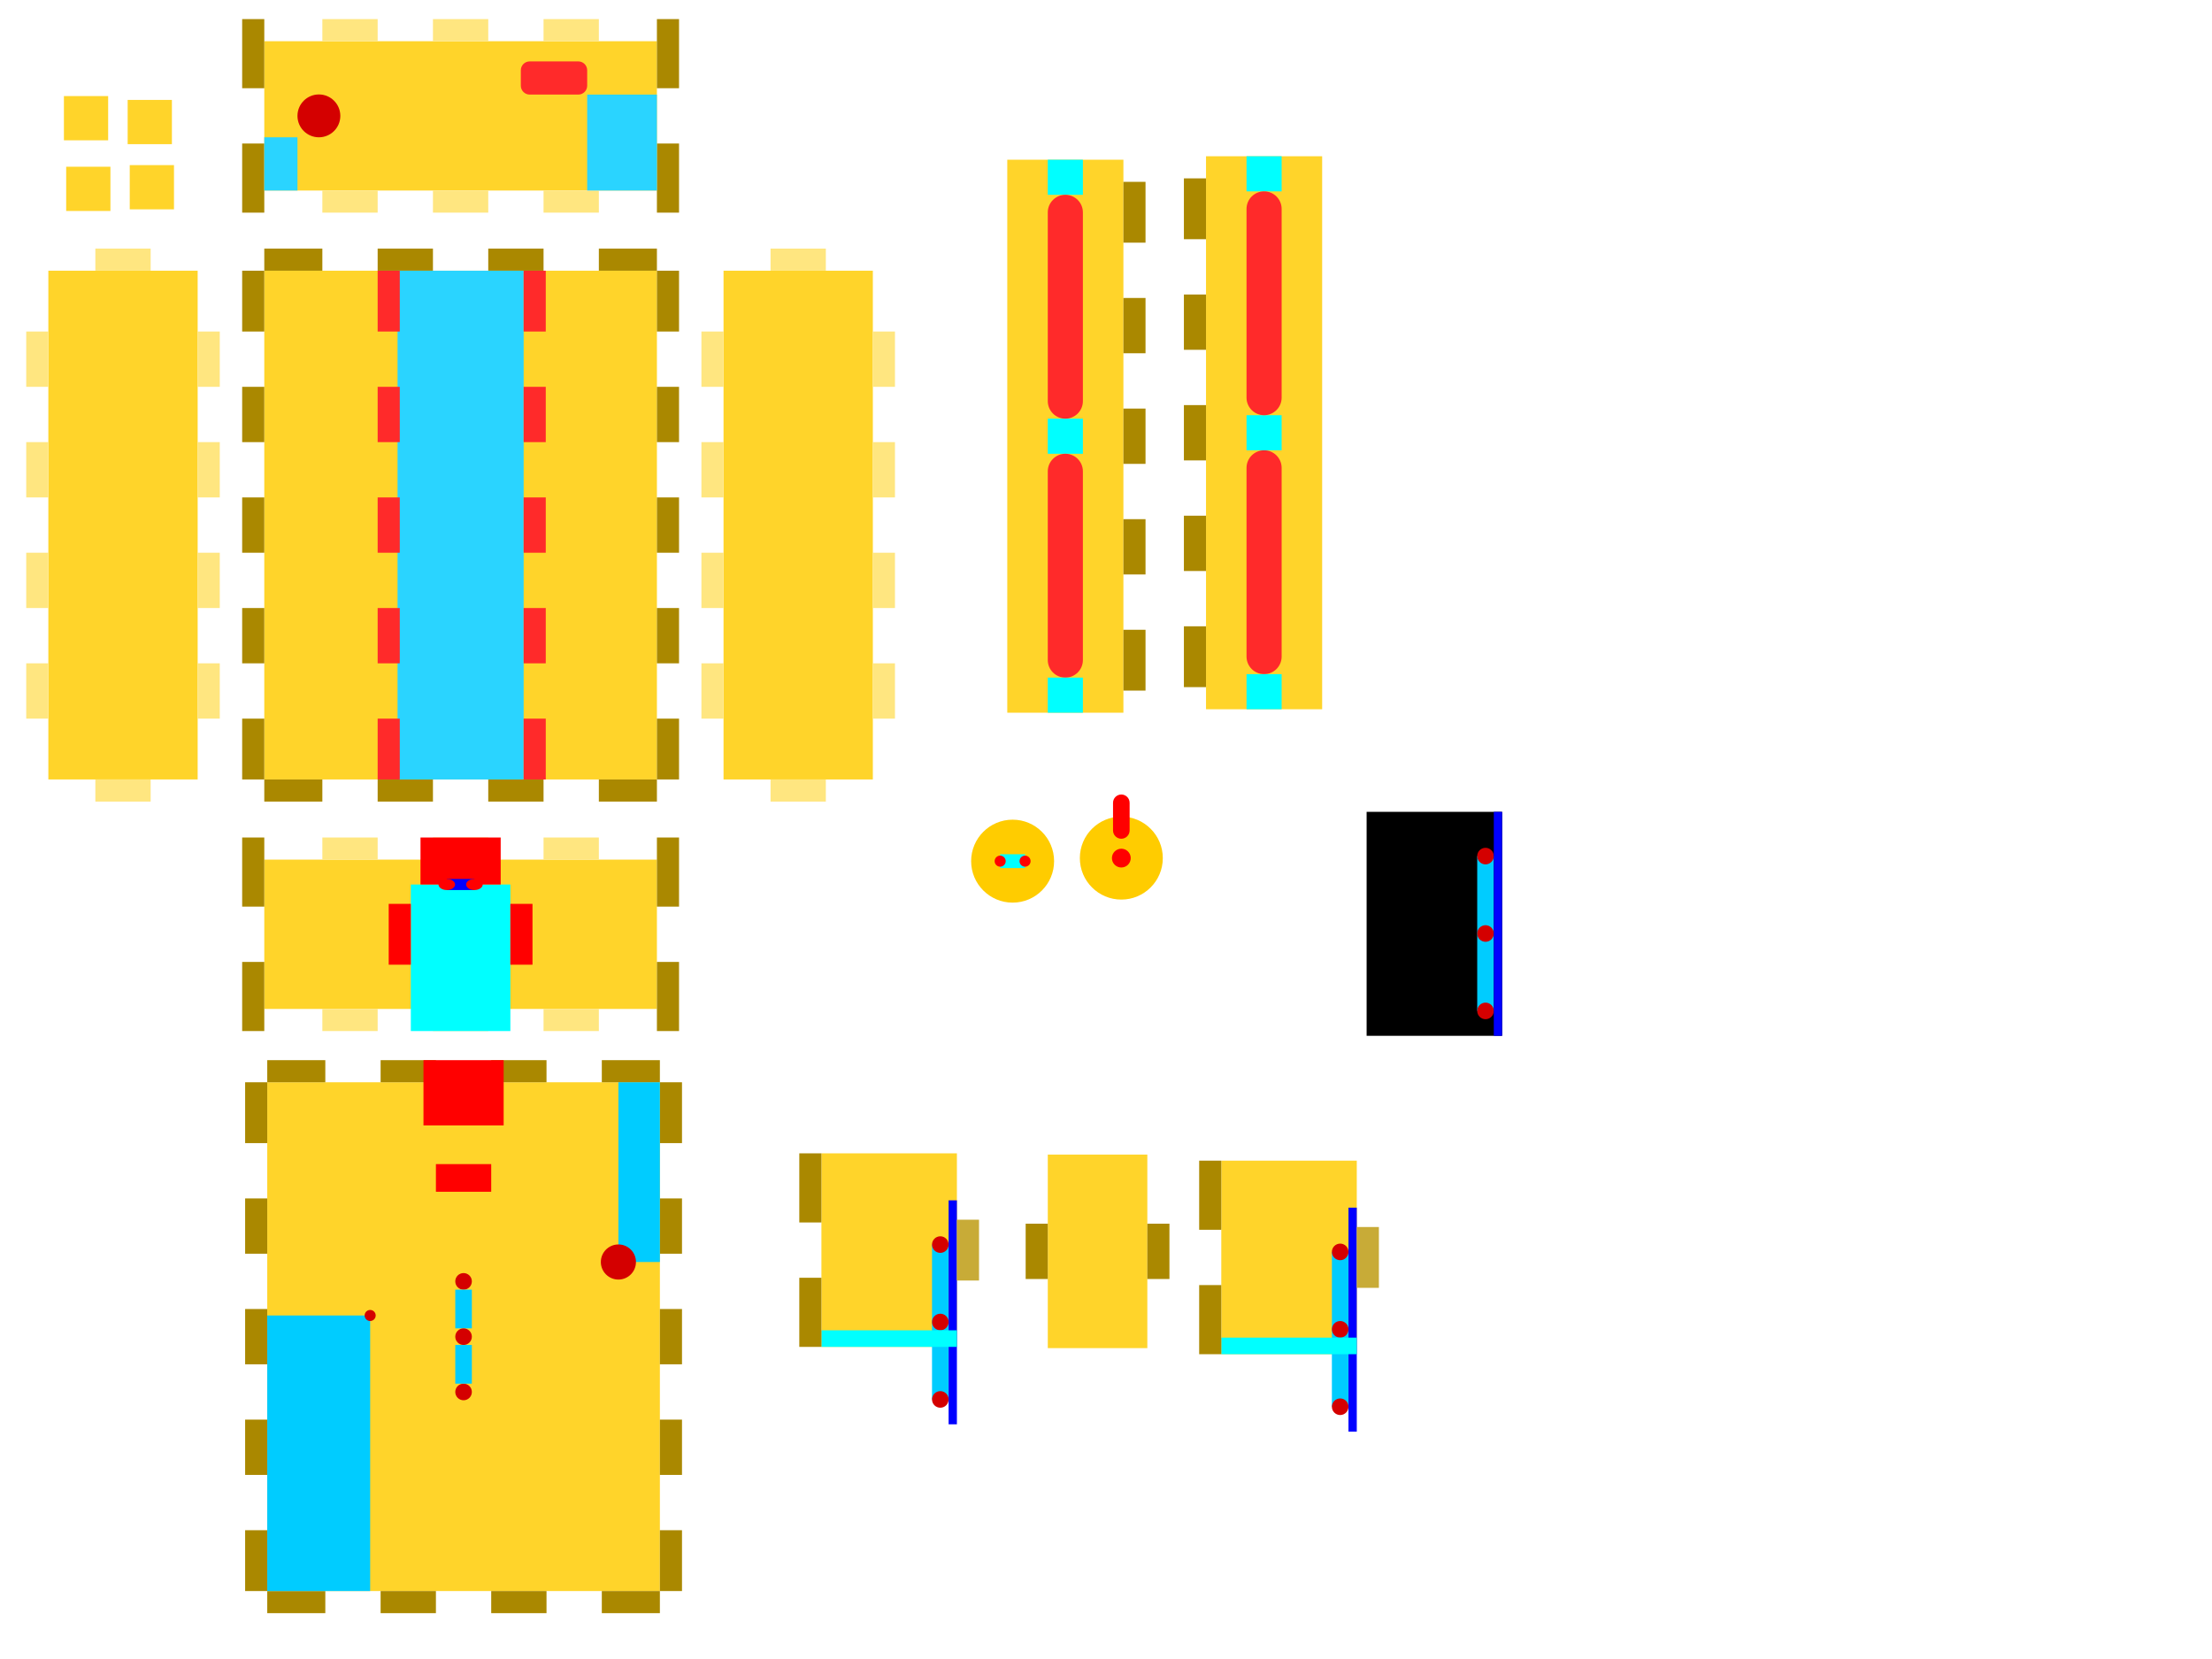
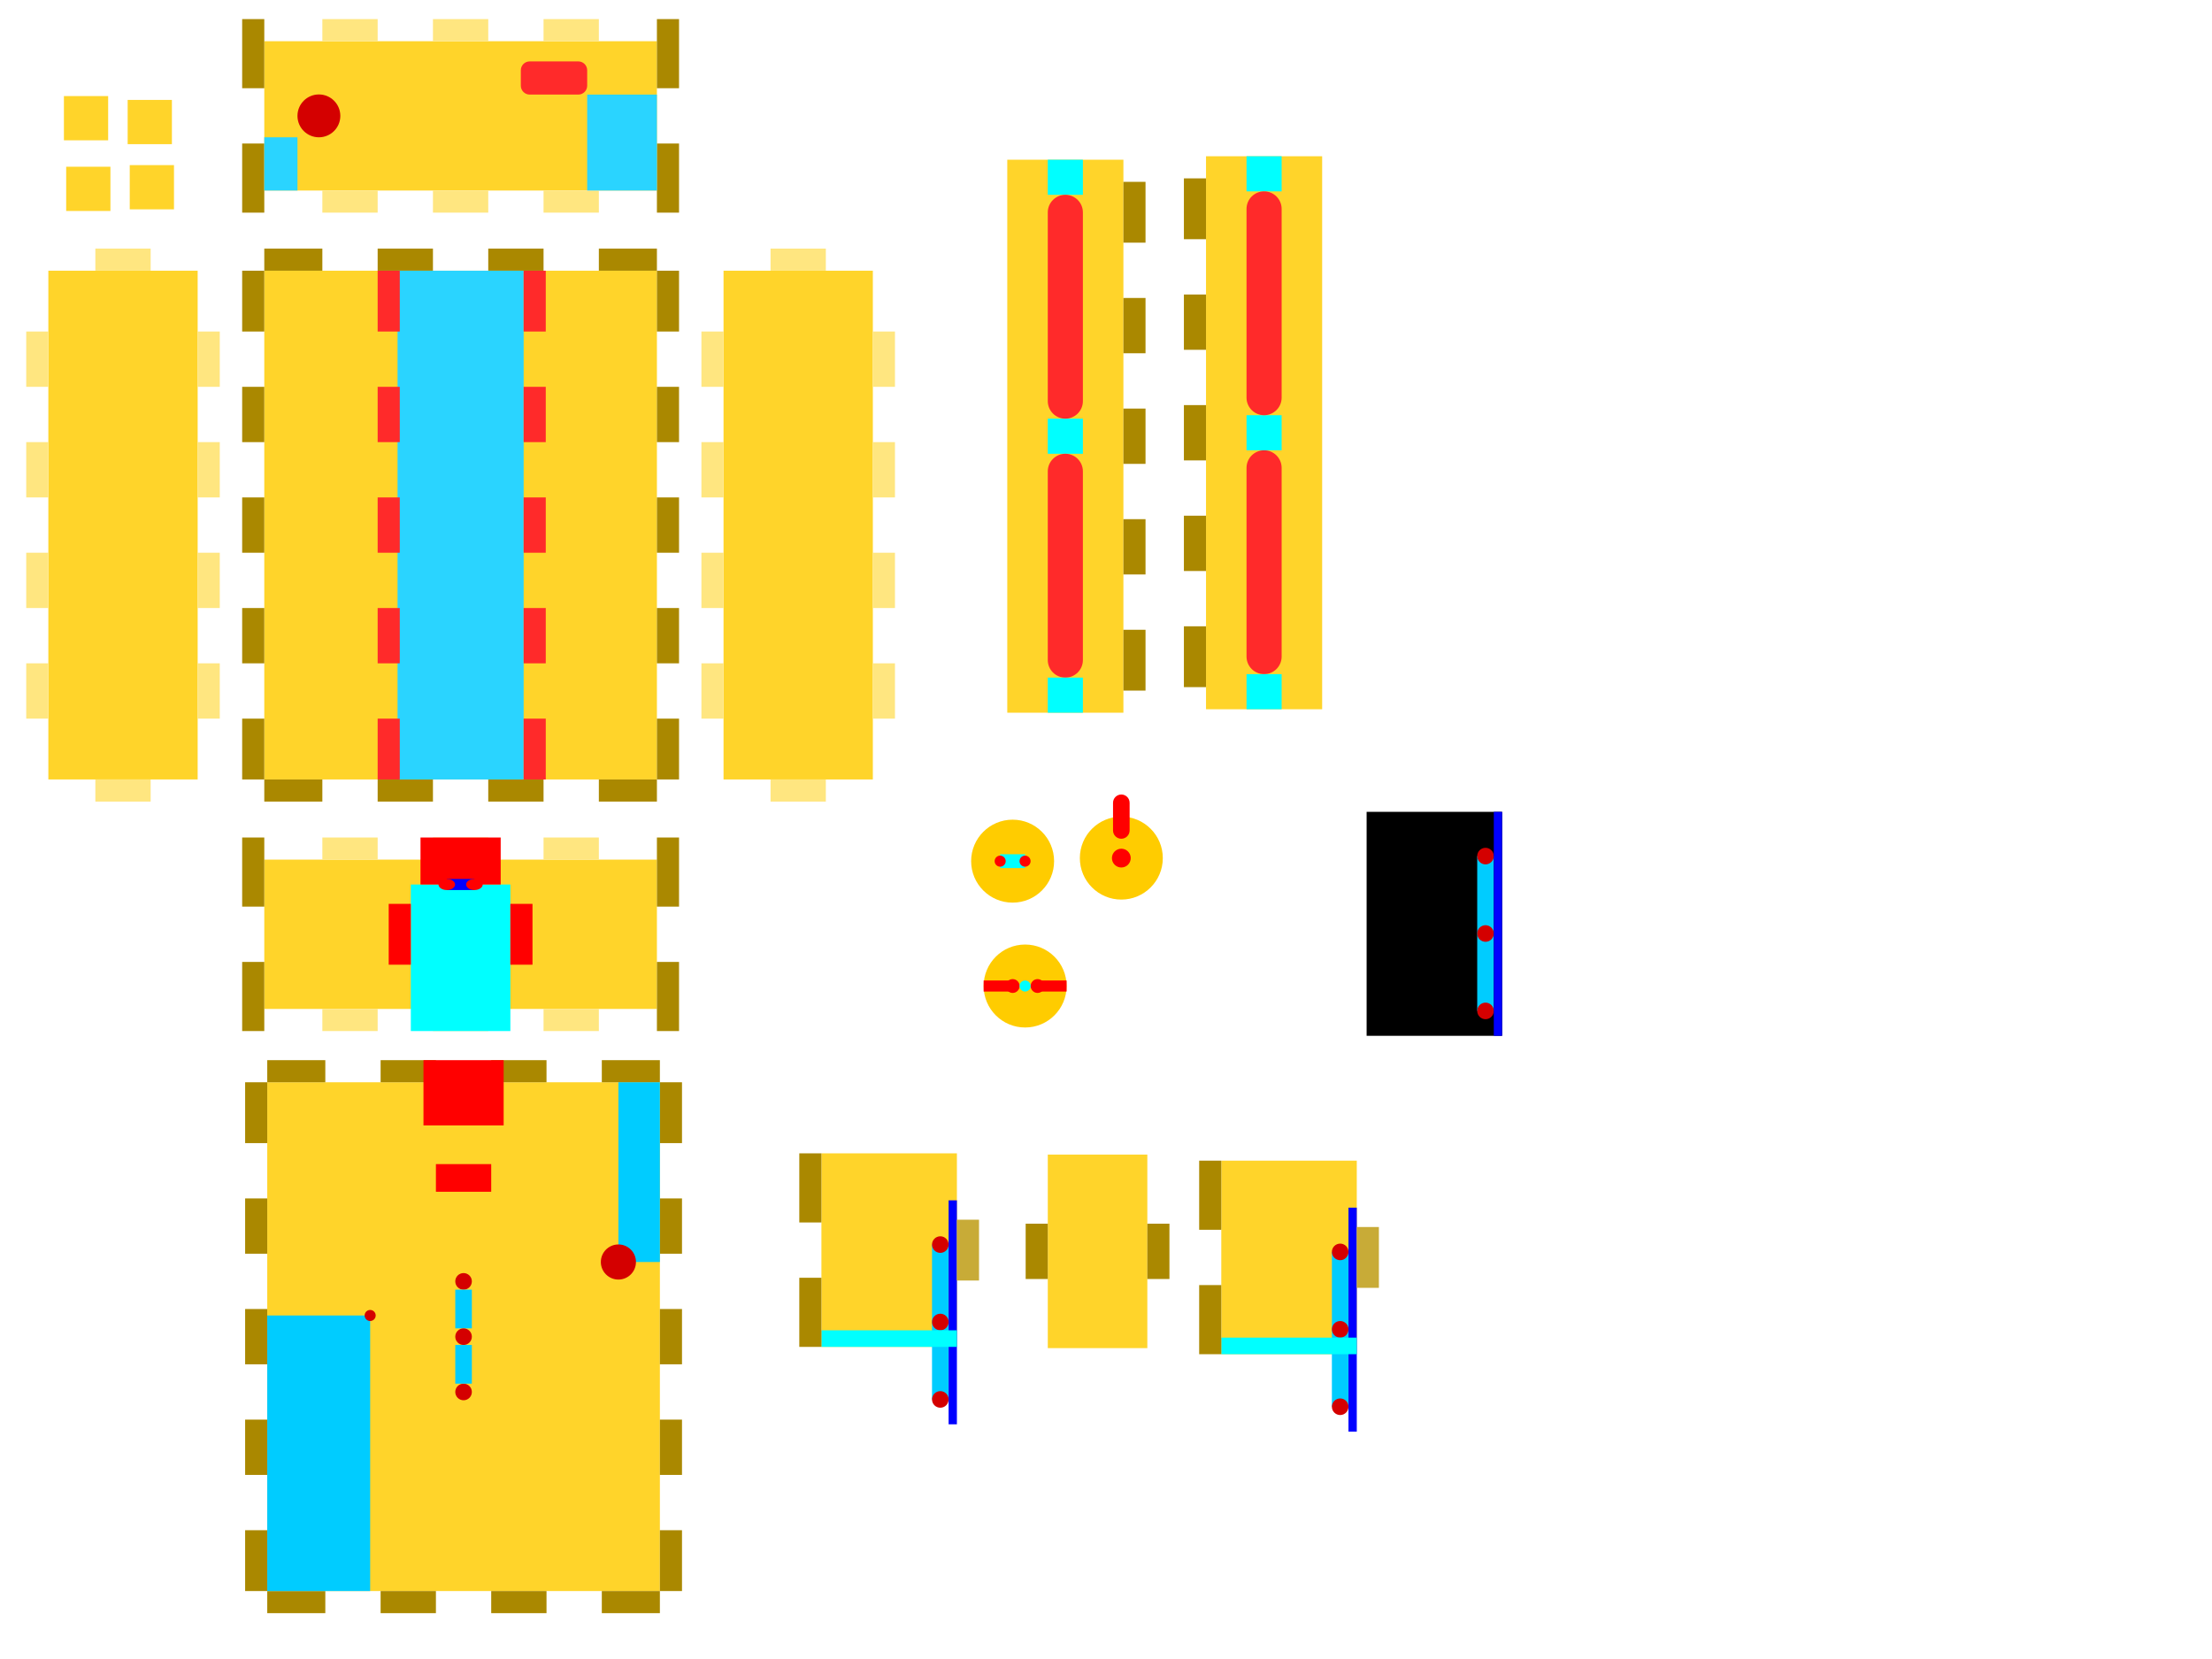
<svg xmlns="http://www.w3.org/2000/svg" width="400mm" height="300mm" viewBox="0 0 400 300" version="1.1" id="svg8">
  <defs id="defs2" />
  <g id="layer1">
    <rect style="fill:#000000;stroke:none;stroke-width:0.265" id="rect2594-6" width="24.5" height="40.5" x="247.128" y="146.807" />
    <rect style="fill:#ffd42a;stroke:none;stroke-width:0.265" id="rect857" width="8" height="8" x="23.085" y="18.068" />
    <rect style="fill:#ffd42a;stroke:none;stroke-width:0.265" id="rect857-5" width="8" height="8" x="11.558" y="17.372" />
    <rect style="fill:#ffd42a;stroke:none;stroke-width:0.265" id="rect857-51" width="8" height="8" x="11.968" y="30.151" />
    <rect style="fill:#ffd42a;stroke:none;stroke-width:0.265" id="rect857-7" width="8" height="8" x="23.462" y="29.857" />
    <g id="g1679" transform="translate(45.5233,-17.48716)">
      <rect style="fill:#ffd42a;stroke:none;stroke-width:0.265" id="rect835-6" width="27" height="71" x="-51.94" y="2.268" transform="rotate(-90)" />
      <rect style="fill:#ffe680;stroke:none;stroke-width:0.265" id="rect897-6-8" width="4" height="10" x="-55.94" y="52.768" transform="rotate(-90)" />
      <rect style="fill:#ffe680;stroke:none;stroke-width:0.265" id="rect897-6-6-8" width="4" height="10" x="-55.94" y="32.768" transform="rotate(-90)" />
      <rect style="fill:#ffe680;stroke:none;stroke-width:0.265" id="rect897-6-7-0" width="4" height="10" x="-55.94" y="12.768" transform="rotate(-90)" />
      <rect style="fill:#aa8800;stroke:none;stroke-width:0.265" id="rect897-47" width="4" height="12.5" x="73.268" y="43.44" />
      <rect style="fill:#aa8800;stroke:none;stroke-width:0.265" id="rect897-8-82" width="4" height="12.5" x="73.268" y="20.94" />
      <rect style="fill:#ffe680;stroke:none;stroke-width:0.265" id="rect897-6-8-0" width="4" height="10" x="-24.94" y="52.768" transform="rotate(-90)" />
      <rect style="fill:#ffe680;stroke:none;stroke-width:0.265" id="rect897-6-6-8-7" width="4" height="10" x="-24.94" y="32.768" transform="rotate(-90)" />
      <rect style="fill:#ffe680;stroke:none;stroke-width:0.265" id="rect897-6-7-0-0" width="4" height="10" x="-24.94" y="12.768" transform="rotate(-90)" />
      <rect style="fill:#aa8800;stroke:none;stroke-width:0.265" id="rect897-47-6" width="4" height="12.5" x="-1.732" y="43.44" />
      <rect style="fill:#aa8800;stroke:none;stroke-width:0.265" id="rect897-8-82-0" width="4" height="12.5" x="-1.732" y="20.94" />
    </g>
    <rect style="fill:#ffd42a;stroke:none;stroke-width:0.265" id="rect833" width="71" height="92" x="47.791" y="48.951" />
    <rect style="fill:#aa8800;stroke:none;stroke-width:0.265" id="rect897" width="4" height="11" x="118.791" y="129.951" />
    <rect style="fill:#aa8800;stroke:none;stroke-width:0.265" id="rect897-8" width="4" height="10" x="118.791" y="109.951" />
    <rect style="fill:#aa8800;stroke:none;stroke-width:0.265" id="rect897-4" width="4" height="10" x="118.791" y="89.951" />
    <rect style="fill:#aa8800;stroke:none;stroke-width:0.265" id="rect897-8-8" width="4" height="10" x="118.791" y="69.951" />
    <rect style="fill:#aa8800;stroke:none;stroke-width:0.265" id="rect897-0" width="4" height="10.5" x="-48.951" y="108.291" transform="rotate(-90)" />
    <rect style="fill:#aa8800;stroke:none;stroke-width:0.265" id="rect897-8-73" width="4" height="10" x="-48.951" y="88.291" transform="rotate(-90)" />
    <rect style="fill:#aa8800;stroke:none;stroke-width:0.265" id="rect897-4-2" width="4" height="10" x="-48.951" y="68.291" transform="rotate(-90)" />
    <rect style="fill:#aa8800;stroke:none;stroke-width:0.265" id="rect897-8-8-2" width="4" height="10.5" x="-48.951" y="47.791" transform="rotate(-90)" />
    <rect style="fill:#aa8800;stroke:none;stroke-width:0.265" id="rect897-88" width="4" height="11" x="118.791" y="48.951" />
    <rect style="fill:#aa8800;stroke:none;stroke-width:0.265" id="rect897-2" width="4" height="11" x="43.791" y="129.951" />
    <rect style="fill:#aa8800;stroke:none;stroke-width:0.265" id="rect897-8-1" width="4" height="10" x="43.791" y="109.951" />
    <rect style="fill:#aa8800;stroke:none;stroke-width:0.265" id="rect897-4-4" width="4" height="10" x="43.791" y="89.951" />
    <rect style="fill:#aa8800;stroke:none;stroke-width:0.265" id="rect897-8-8-1" width="4" height="10" x="43.791" y="69.951" />
    <rect style="fill:#aa8800;stroke:none;stroke-width:0.265" id="rect897-88-6" width="4" height="11" x="43.791" y="48.951" />
    <rect style="fill:#aa8800;stroke:none;stroke-width:0.265" id="rect897-0-4-3" width="4" height="10.5" x="-144.951" y="108.291" transform="rotate(-90)" />
    <rect style="fill:#aa8800;stroke:none;stroke-width:0.265" id="rect897-8-73-9-2" width="4" height="10" x="-144.951" y="88.291" transform="rotate(-90)" />
    <rect style="fill:#aa8800;stroke:none;stroke-width:0.265" id="rect897-4-2-5-6" width="4" height="10" x="-144.951" y="68.291" transform="rotate(-90)" />
    <rect style="fill:#aa8800;stroke:none;stroke-width:0.265" id="rect897-8-8-2-4-6" width="4" height="10.5" x="-144.951" y="47.791" transform="rotate(-90)" />
    <g id="g1692" transform="translate(45.5233,3.507724)">
      <rect style="fill:#ffd42a;stroke:none;stroke-width:0.265" id="rect835-6-2" width="27" height="71" x="-178.94" y="2.268" transform="rotate(-90)" />
      <rect style="fill:#ffe680;stroke:none;stroke-width:0.265" id="rect897-6-8-2" width="4" height="10" x="-182.94" y="52.768" transform="rotate(-90)" />
      <rect style="fill:#ffe680;stroke:none;stroke-width:0.265" id="rect897-6-6-8-5" width="4" height="10" x="-182.94" y="32.768" transform="rotate(-90)" />
      <rect style="fill:#ffe680;stroke:none;stroke-width:0.265" id="rect897-6-7-0-9" width="4" height="10" x="-182.94" y="12.768" transform="rotate(-90)" />
      <rect style="fill:#aa8800;stroke:none;stroke-width:0.265" id="rect897-47-68" width="4" height="12.5" x="73.268" y="170.44" />
      <rect style="fill:#aa8800;stroke:none;stroke-width:0.265" id="rect897-8-82-3" width="4" height="12.5" x="73.268" y="147.94" />
      <rect style="fill:#ffe680;stroke:none;stroke-width:0.265" id="rect897-6-8-0-6" width="4" height="10" x="-151.94" y="52.768" transform="rotate(-90)" />
      <rect style="fill:#ffe680;stroke:none;stroke-width:0.265" id="rect897-6-6-8-7-2" width="4" height="10" x="-151.94" y="32.768" transform="rotate(-90)" />
      <rect style="fill:#ffe680;stroke:none;stroke-width:0.265" id="rect897-6-7-0-0-8" width="4" height="10" x="-151.94" y="12.768" transform="rotate(-90)" />
      <rect style="fill:#aa8800;stroke:none;stroke-width:0.265" id="rect897-47-6-5" width="4" height="12.5" x="-1.732" y="170.44" />
      <rect style="fill:#aa8800;stroke:none;stroke-width:0.265" id="rect897-8-82-0-8" width="4" height="12.5" x="-1.732" y="147.94" />
    </g>
    <g id="g1666" transform="translate(37.47526,-6.989716)">
      <rect style="fill:#ffd42a;stroke:none;stroke-width:0.265" id="rect835-5" width="27" height="92" x="-28.732" y="55.94" />
      <rect style="fill:#ffe680;stroke:none;stroke-width:0.265" id="rect897-6-4" width="4" height="10" x="-1.732" y="126.94" />
      <rect style="fill:#ffe680;stroke:none;stroke-width:0.265" id="rect897-6-6-9" width="4" height="10" x="-1.732" y="106.94" />
      <rect style="fill:#ffe680;stroke:none;stroke-width:0.265" id="rect897-6-7-5" width="4" height="10" x="-1.732" y="86.94" />
      <rect style="fill:#ffe680;stroke:none;stroke-width:0.265" id="rect897-6-6-7-3" width="4" height="10" x="-1.732" y="66.94" />
      <rect style="fill:#ffe680;stroke:none;stroke-width:0.265" id="rect897-6-70-4-5-4" width="4" height="10" x="-151.94" y="-20.232" transform="rotate(-90)" />
      <rect style="fill:#ffe680;stroke:none;stroke-width:0.265" id="rect897-6-70-4-5-5" width="4" height="10" x="-55.94" y="-20.232" transform="rotate(-90)" />
      <rect style="fill:#ffe680;stroke:none;stroke-width:0.265" id="rect897-6-4-4" width="4" height="10" x="-32.732" y="126.94" />
      <rect style="fill:#ffe680;stroke:none;stroke-width:0.265" id="rect897-6-6-9-5" width="4" height="10" x="-32.732" y="106.94" />
      <rect style="fill:#ffe680;stroke:none;stroke-width:0.265" id="rect897-6-7-5-8" width="4" height="10" x="-32.732" y="86.94" />
      <rect style="fill:#ffe680;stroke:none;stroke-width:0.265" id="rect897-6-6-7-3-1" width="4" height="10" x="-32.732" y="66.94" />
    </g>
    <rect style="fill:#ffd42a;stroke:none;stroke-width:0.265" id="rect835" width="27" height="92" x="130.839" y="48.951" />
    <rect style="fill:#ffe680;stroke:none;stroke-width:0.265" id="rect897-6" width="4" height="10" x="126.839" y="119.951" />
    <rect style="fill:#ffe680;stroke:none;stroke-width:0.265" id="rect897-6-6" width="4" height="10" x="126.839" y="99.951" />
    <rect style="fill:#ffe680;stroke:none;stroke-width:0.265" id="rect897-6-7" width="4" height="10" x="126.839" y="79.951" />
    <rect style="fill:#ffe680;stroke:none;stroke-width:0.265" id="rect897-6-6-7" width="4" height="10" x="126.839" y="59.951" />
    <rect style="fill:#ffe680;stroke:none;stroke-width:0.265" id="rect897-6-70-4" width="4" height="10" x="-48.951" y="139.339" transform="rotate(-90)" />
    <rect style="fill:#ffe680;stroke:none;stroke-width:0.265" id="rect897-6-70-4-5" width="4" height="10" x="-144.951" y="139.339" transform="rotate(-90)" />
    <rect style="fill:#ffe680;stroke:none;stroke-width:0.265" id="rect897-6-4-4-8" width="4" height="10" x="157.839" y="119.951" />
    <rect style="fill:#ffe680;stroke:none;stroke-width:0.265" id="rect897-6-6-9-5-7" width="4" height="10" x="157.839" y="99.951" />
    <rect style="fill:#ffe680;stroke:none;stroke-width:0.265" id="rect897-6-7-5-8-7" width="4" height="10" x="157.839" y="79.951" />
    <rect style="fill:#ffe680;stroke:none;stroke-width:0.265" id="rect897-6-6-7-3-1-3" width="4" height="10" x="157.839" y="59.951" />
    <rect style="fill:#2ad4ff;stroke:none;stroke-width:0.265" id="rect1853" width="22.8" height="92" x="71.891" y="48.951" />
    <rect style="fill:#ff2a2a;stroke:none;stroke-width:0.265" id="rect897-3" width="4" height="11" x="94.691" y="129.951" />
    <rect style="fill:#ff2a2a;stroke:none;stroke-width:0.265" id="rect897-8-3" width="4" height="10" x="94.691" y="109.951" />
    <rect style="fill:#ff2a2a;stroke:none;stroke-width:0.265" id="rect897-4-6" width="4" height="10" x="94.691" y="89.951" />
    <rect style="fill:#ff2a2a;stroke:none;stroke-width:0.265" id="rect897-8-8-9" width="4" height="10" x="94.691" y="69.951" />
    <rect style="fill:#ff2a2a;stroke:none;stroke-width:0.265" id="rect897-88-2" width="4" height="11" x="94.691" y="48.951" />
    <rect style="fill:#ff2a2a;stroke:none;stroke-width:0.265" id="rect897-3-6" width="4" height="11" x="68.291" y="129.951" />
    <rect style="fill:#ff2a2a;stroke:none;stroke-width:0.265" id="rect897-8-3-9" width="4" height="10" x="68.291" y="109.951" />
    <rect style="fill:#ff2a2a;stroke:none;stroke-width:0.265" id="rect897-4-6-9" width="4" height="10" x="68.291" y="89.951" />
    <rect style="fill:#ff2a2a;stroke:none;stroke-width:0.265" id="rect897-8-8-9-4" width="4" height="10" x="68.291" y="69.951" />
    <rect style="fill:#ff2a2a;stroke:none;stroke-width:0.265" id="rect897-88-2-7" width="4" height="11" x="68.291" y="48.951" />
    <rect style="fill:#ffd42a;stroke:none;stroke-width:0.265" id="rect833-0" width="21" height="100" x="182.147" y="28.882" />
    <rect style="fill:#00ffff;stroke:none;stroke-width:0.265" id="rect1968" width="6.35" height="6.35" x="189.472" y="75.707" />
    <rect style="fill:#ff2a2a;stroke:none;stroke-width:0.265" id="rect1966-5" width="6.35" height="40.475" x="189.472" y="82.057" ry="3.175" />
    <rect style="fill:#00ffff;stroke:none;stroke-width:0.265" id="rect1968-2" width="6.35" height="6.35" x="189.472" y="122.532" />
    <rect style="fill:#00ffff;stroke:none;stroke-width:0.265" id="rect1968-9" width="6.35" height="6.35" x="189.472" y="28.882" />
    <rect style="fill:#ff2a2a;stroke:none;stroke-width:0.265" id="rect1966-5-9" width="6.35" height="40.475" x="189.472" y="35.232" ry="3.175" />
    <rect style="fill:#aa8800;stroke:none;stroke-width:0.265" id="rect897-3-8" width="4" height="11" x="203.147" y="113.882" />
    <rect style="fill:#aa8800;stroke:none;stroke-width:0.265" id="rect897-8-3-7" width="4" height="10" x="203.147" y="93.882" />
    <rect style="fill:#aa8800;stroke:none;stroke-width:0.265" id="rect897-4-6-7" width="4" height="10" x="203.147" y="73.882" />
    <rect style="fill:#aa8800;stroke:none;stroke-width:0.265" id="rect897-8-8-9-3" width="4" height="10" x="203.147" y="53.882" />
    <rect style="fill:#aa8800;stroke:none;stroke-width:0.265" id="rect897-88-2-2" width="4" height="11" x="203.147" y="32.882" />
    <rect style="fill:#ffd42a;stroke:none;stroke-width:0.265" id="rect833-0-5" width="21" height="100" x="218.087" y="28.255" />
    <rect style="fill:#00ffff;stroke:none;stroke-width:0.265" id="rect1968-3" width="6.35" height="6.35" x="225.412" y="75.08" />
    <rect style="fill:#ff2a2a;stroke:none;stroke-width:0.265" id="rect1966-5-4" width="6.35" height="40.475" x="225.412" y="81.43" ry="3.175" rx="3.175" />
    <rect style="fill:#00ffff;stroke:none;stroke-width:0.265" id="rect1968-2-9" width="6.35" height="6.35" x="225.412" y="121.905" />
    <rect style="fill:#00ffff;stroke:none;stroke-width:0.265" id="rect1968-9-4" width="6.35" height="6.35" x="225.412" y="28.255" />
    <rect style="fill:#ff2a2a;stroke:none;stroke-width:0.265" id="rect1966-5-9-3" width="6.35" height="40.475" x="225.412" y="34.605" ry="3.175" rx="3.175" />
    <rect style="fill:#aa8800;stroke:none;stroke-width:0.265" id="rect897-3-8-1-9" width="4" height="11" x="214.087" y="113.255" />
    <rect style="fill:#aa8800;stroke:none;stroke-width:0.265" id="rect897-8-3-7-8-7" width="4" height="10" x="214.087" y="93.255" />
    <rect style="fill:#aa8800;stroke:none;stroke-width:0.265" id="rect897-4-6-7-0-5" width="4" height="10" x="214.087" y="73.255" />
    <rect style="fill:#aa8800;stroke:none;stroke-width:0.265" id="rect897-8-8-9-3-6-0" width="4" height="10" x="214.087" y="53.255" />
    <rect style="fill:#aa8800;stroke:none;stroke-width:0.265" id="rect897-88-2-2-6-3" width="4" height="11" x="214.087" y="32.255" />
    <circle style="fill:#d40000;stroke:none;stroke-width:0.265" id="path2220" cx="57.666" cy="20.953" r="3.875" />
    <rect style="fill:#2ad4ff;stroke:none;stroke-width:0.265" id="rect2222" width="6" height="9.625" x="47.791" y="24.828" ry="0" rx="0" />
    <rect style="fill:#ff2a2a;stroke:none;stroke-width:0.265" id="rect2224" width="12" height="6" x="94.181" y="11.103" ry="1.604" rx="1.604" />
    <rect style="fill:#2ad4ff;stroke:none;stroke-width:0.265" id="rect2224-5" width="12.61" height="17.35" x="106.181" y="17.103" />
    <rect style="fill:#ffd42a;stroke:none;stroke-width:0.265" id="rect833-4" width="71" height="92" x="48.327" y="195.711" />
    <rect style="fill:#aa8800;stroke:none;stroke-width:0.265" id="rect897-60" width="4" height="11" x="119.327" y="276.711" />
    <rect style="fill:#aa8800;stroke:none;stroke-width:0.265" id="rect897-8-17" width="4" height="10" x="119.327" y="256.711" />
    <rect style="fill:#aa8800;stroke:none;stroke-width:0.265" id="rect897-4-7" width="4" height="10" x="119.327" y="236.711" />
    <rect style="fill:#aa8800;stroke:none;stroke-width:0.265" id="rect897-8-8-25" width="4" height="10" x="119.327" y="216.711" />
    <rect style="fill:#aa8800;stroke:none;stroke-width:0.265" id="rect897-0-0" width="4" height="10.5" x="-195.711" y="108.827" transform="rotate(-90)" />
    <rect style="fill:#aa8800;stroke:none;stroke-width:0.265" id="rect897-8-73-7" width="4" height="10" x="-195.711" y="88.827" transform="rotate(-90)" />
    <rect style="fill:#aa8800;stroke:none;stroke-width:0.265" id="rect897-4-2-1" width="4" height="10" x="-195.711" y="68.827" transform="rotate(-90)" />
    <rect style="fill:#aa8800;stroke:none;stroke-width:0.265" id="rect897-8-8-2-9" width="4" height="10.5" x="-195.711" y="48.327" transform="rotate(-90)" />
    <rect style="fill:#aa8800;stroke:none;stroke-width:0.265" id="rect897-88-8" width="4" height="11" x="119.327" y="195.711" />
    <rect style="fill:#aa8800;stroke:none;stroke-width:0.265" id="rect897-2-8" width="4" height="11" x="44.327" y="276.711" />
    <rect style="fill:#aa8800;stroke:none;stroke-width:0.265" id="rect897-8-1-5" width="4" height="10" x="44.327" y="256.711" />
    <rect style="fill:#aa8800;stroke:none;stroke-width:0.265" id="rect897-4-4-9" width="4" height="10" x="44.327" y="236.711" />
    <rect style="fill:#aa8800;stroke:none;stroke-width:0.265" id="rect897-8-8-1-8" width="4" height="10" x="44.327" y="216.711" />
    <rect style="fill:#aa8800;stroke:none;stroke-width:0.265" id="rect897-88-6-6" width="4" height="11" x="44.327" y="195.711" />
    <rect style="fill:#aa8800;stroke:none;stroke-width:0.265" id="rect897-0-4-3-6" width="4" height="10.5" x="-291.711" y="108.827" transform="rotate(-90)" />
    <rect style="fill:#aa8800;stroke:none;stroke-width:0.265" id="rect897-8-73-9-2-9" width="4" height="10" x="-291.711" y="88.827" transform="rotate(-90)" />
    <rect style="fill:#aa8800;stroke:none;stroke-width:0.265" id="rect897-4-2-5-6-1" width="4" height="10" x="-291.711" y="68.827" transform="rotate(-90)" />
    <rect style="fill:#aa8800;stroke:none;stroke-width:0.265" id="rect897-8-8-2-4-6-9" width="4" height="10.5" x="-291.711" y="48.327" transform="rotate(-90)" />
    <rect style="fill:#00ccff;stroke:none;stroke-width:0.265" id="rect2435" width="7.5" height="32.5" x="111.827" y="195.711" />
    <circle style="fill:#d40000;stroke:none;stroke-width:0.265" id="path2220-5" cx="111.827" cy="228.211" r="3.175" />
    <circle style="fill:#d40000;stroke:none;stroke-width:0.265" id="path2220-5-7" cx="83.827" cy="231.711" r="1.5" />
    <rect style="fill:#00ccff;stroke:none;stroke-width:0.265" id="rect2457" width="3" height="7" x="82.327" y="233.211" />
    <circle style="fill:#d40000;stroke:none;stroke-width:0.265" id="path2220-5-7-5" cx="83.827" cy="241.711" r="1.5" />
    <circle style="fill:#d40000;stroke:none;stroke-width:0.265" id="path2220-5-7-5-6" cx="83.827" cy="251.711" r="1.5" />
    <rect style="fill:#00ccff;stroke:none;stroke-width:0.265" id="rect2457-0" width="3" height="7" x="82.327" y="243.211" />
    <rect style="fill:#00ccff;stroke:none;stroke-width:0.265" id="rect2435-8" width="18.61" height="49.83" x="48.327" y="237.881" />
    <circle style="fill:#d40000;stroke:none;stroke-width:0.265" id="path2220-5-7-0" cx="66.937" cy="237.881" r="1" />
    <rect style="fill:#ff0000;stroke:none;stroke-width:0.265" id="rect2594" width="14.5" height="11.8" x="76.577" y="191.711" />
    <rect style="fill:#00ccff;stroke:none;stroke-width:0.265" id="rect2457-1" width="3" height="14" x="267.128" y="154.807" />
    <circle style="fill:#d40000;stroke:none;stroke-width:0.265" id="path2220-5-7-9" cx="268.628" cy="154.807" r="1.5" />
    <rect style="fill:#00ccff;stroke:none;stroke-width:0.265" id="rect2457-1-3" width="3" height="14" x="267.128" y="168.807" />
    <circle style="fill:#d40000;stroke:none;stroke-width:0.265" id="path2220-5-7-9-5" cx="268.628" cy="168.807" r="1.5" />
    <circle style="fill:#d40000;stroke:none;stroke-width:0.265" id="path2220-5-7-9-2" cx="268.628" cy="182.807" r="1.5" />
    <rect style="fill:#0000ff;stroke:none;stroke-width:0.265" id="rect2594-6-1" width="1.5" height="40.5" x="270.128" y="146.807" />
    <rect style="fill:#ff0000;stroke:none;stroke-width:0.265" id="rect2594-9" width="10" height="5" x="78.827" y="210.508" />
    <rect style="fill:#ffd42a;stroke:none;stroke-width:0.265" id="rect2594-6-11-1" width="24.5" height="35" x="220.849" y="209.883" />
    <rect style="fill:#00ccff;stroke:none;stroke-width:0.265" id="rect2457-1-1" width="3" height="14" x="240.849" y="226.383" />
    <circle style="fill:#d40000;stroke:none;stroke-width:0.265" id="path2220-5-7-9-22" cx="242.349" cy="226.383" r="1.5" />
    <rect style="fill:#00ccff;stroke:none;stroke-width:0.265" id="rect2457-1-3-3" width="3" height="14" x="240.849" y="240.383" />
    <circle style="fill:#d40000;stroke:none;stroke-width:0.265" id="path2220-5-7-9-5-6" cx="242.349" cy="240.383" r="1.5" />
    <circle style="fill:#d40000;stroke:none;stroke-width:0.265" id="path2220-5-7-9-2-9" cx="242.349" cy="254.383" r="1.5" />
    <rect style="fill:#0000ff;stroke:none;stroke-width:0.265" id="rect2594-6-1-2" width="1.5" height="40.5" x="243.849" y="218.383" />
    <rect style="fill:#00ffff;stroke:none;stroke-width:0.265" id="rect2732-0" width="24.5" height="3" x="220.849" y="241.883" />
    <rect style="fill:#00ffff;stroke:none;stroke-width:0.265" id="rect2782" width="18" height="26.5" x="74.291" y="159.948" />
    <rect style="fill:#ff0000;stroke:none;stroke-width:0.265" id="rect2594-4" width="14.5" height="8.5" x="76.041" y="151.448" />
    <rect style="fill:#ff0000;stroke:none;stroke-width:0.265" id="rect897-85" width="4" height="11" x="92.291" y="163.448" />
    <rect style="fill:#ff0000;stroke:none;stroke-width:0.265" id="rect897-85-4" width="4" height="11" x="70.291" y="163.448" />
    <rect style="fill:#c8ab37;stroke:none;stroke-width:0.265" id="rect897-85-7" width="4" height="11" x="245.349" y="221.883" />
    <rect style="fill:#aa8800;stroke:none;stroke-width:0.265" id="rect897-47-68-7" width="4" height="12.5" x="216.849" y="232.383" />
    <rect style="fill:#aa8800;stroke:none;stroke-width:0.265" id="rect897-8-82-3-6" width="4" height="12.5" x="216.849" y="209.883" />
    <rect style="fill:#ffd42a;stroke:none;stroke-width:0.265" id="rect2594-6-11-1-9" width="18" height="35" x="189.473" y="208.784" />
    <rect style="fill:#aa8800;stroke:none;stroke-width:0.265" id="rect897-47-68-7-9" width="4" height="10" x="207.473" y="221.284" />
    <rect style="fill:#aa8800;stroke:none;stroke-width:0.265" id="rect897-47-68-7-9-1" width="4" height="10" x="185.473" y="221.284" />
    <rect style="fill:#ffd42a;stroke:none;stroke-width:0.265" id="rect2594-6-11-1-7" width="24.5" height="35" x="148.539" y="208.56" />
    <rect style="fill:#00ccff;stroke:none;stroke-width:0.265" id="rect2457-1-1-5" width="3" height="14" x="168.539" y="225.06" />
    <circle style="fill:#d40000;stroke:none;stroke-width:0.265" id="path2220-5-7-9-22-2" cx="170.039" cy="225.06" r="1.5" />
    <rect style="fill:#00ccff;stroke:none;stroke-width:0.265" id="rect2457-1-3-3-6" width="3" height="14" x="168.539" y="239.06" />
    <circle style="fill:#d40000;stroke:none;stroke-width:0.265" id="path2220-5-7-9-5-6-2" cx="170.039" cy="239.06" r="1.5" />
    <circle style="fill:#d40000;stroke:none;stroke-width:0.265" id="path2220-5-7-9-2-9-5" cx="170.039" cy="253.06" r="1.5" />
    <rect style="fill:#0000ff;stroke:none;stroke-width:0.265" id="rect2594-6-1-2-2" width="1.5" height="40.5" x="171.539" y="217.06" />
    <rect style="fill:#00ffff;stroke:none;stroke-width:0.265" id="rect2732-0-2" width="24.5" height="3" x="148.539" y="240.56" />
    <rect style="fill:#c8ab37;stroke:none;stroke-width:0.265" id="rect897-85-7-0" width="4" height="11" x="173.039" y="220.56" />
    <rect style="fill:#aa8800;stroke:none;stroke-width:0.265" id="rect897-47-68-7-5" width="4" height="12.5" x="144.539" y="231.06" />
    <rect style="fill:#aa8800;stroke:none;stroke-width:0.265" id="rect897-8-82-3-6-2" width="4" height="12.5" x="144.539" y="208.56" />
    <circle style="fill:#ffcc00;fill-opacity:1;stroke:none;stroke-width:0.265" id="path5298" cx="183.113" cy="155.724" r="7.5" />
    <rect style="fill:#00ffff;fill-opacity:1;stroke:none;stroke-width:0.265" id="rect5302" width="4.5" height="2.5" x="180.863" y="154.474" ry="0" rx="0" />
    <circle style="fill:#ff0000;fill-opacity:1;stroke:none;stroke-width:0.265" id="path5304" cx="180.863" cy="155.724" r="1" />
    <circle style="fill:#ff0000;fill-opacity:1;stroke:none;stroke-width:0.265" id="path5304-5" cx="185.363" cy="155.724" r="1" />
    <rect style="fill:#0000ff;fill-opacity:1;stroke:none;stroke-width:0.265" id="rect5424" width="5" height="2" x="80.791" y="158.948" />
    <ellipse style="fill:#ff0000;fill-opacity:1;stroke:none;stroke-width:0.265" id="path5380" cx="80.791" cy="159.948" rx="1.5" ry="1" />
    <ellipse style="fill:#ff0000;fill-opacity:1;stroke:none;stroke-width:0.265" id="path5380-1" cx="85.791" cy="159.948" rx="1.5" ry="1" />
    <circle style="fill:#ffcc00;fill-opacity:1;stroke:none;stroke-width:0.265" id="path5298-0" cx="202.771" cy="155.172" r="7.5" />
    <rect style="fill:#ff0000;fill-opacity:1;stroke:none;stroke-width:0.265" id="rect5300-3" width="3" height="8" x="201.271" y="143.672" ry="1.5" rx="1.5" />
    <circle style="fill:#ff0000;fill-opacity:1;stroke:none;stroke-width:0.265" id="path5304-3" cx="202.771" cy="155.172" r="1.7" />
+     <circle style="fill:#ffcc00;fill-opacity:1;stroke:none;stroke-width:0.265" id="path5298-3" cx="185.374" cy="178.303" r="7.5" />
+     <circle style="fill:#ff0000;fill-opacity:1;stroke:none;stroke-width:0.265" id="path5304-9" cx="183.124" cy="178.303" r="1.25" />
+     <circle style="fill:#00ffff;fill-opacity:1;stroke:none;stroke-width:0.265" id="path5304-9-7" cx="185.374" cy="178.303" r="1" />
+     <rect style="fill:#ff0000;stroke-width:0.265" id="rect1813" width="2" height="5.25" x="-179.303" y="187.624" transform="rotate(-90)" />
+     <circle style="fill:#ff0000;fill-opacity:1;stroke:none;stroke-width:0.265" id="path5304-9-1" cx="187.624" cy="178.303" r="1.25" />
+     <rect style="fill:#ff0000;stroke-width:0.265" id="rect1813-2" width="2" height="5.25" x="-179.303" y="177.874" transform="rotate(-90)" />
  </g>
</svg>
